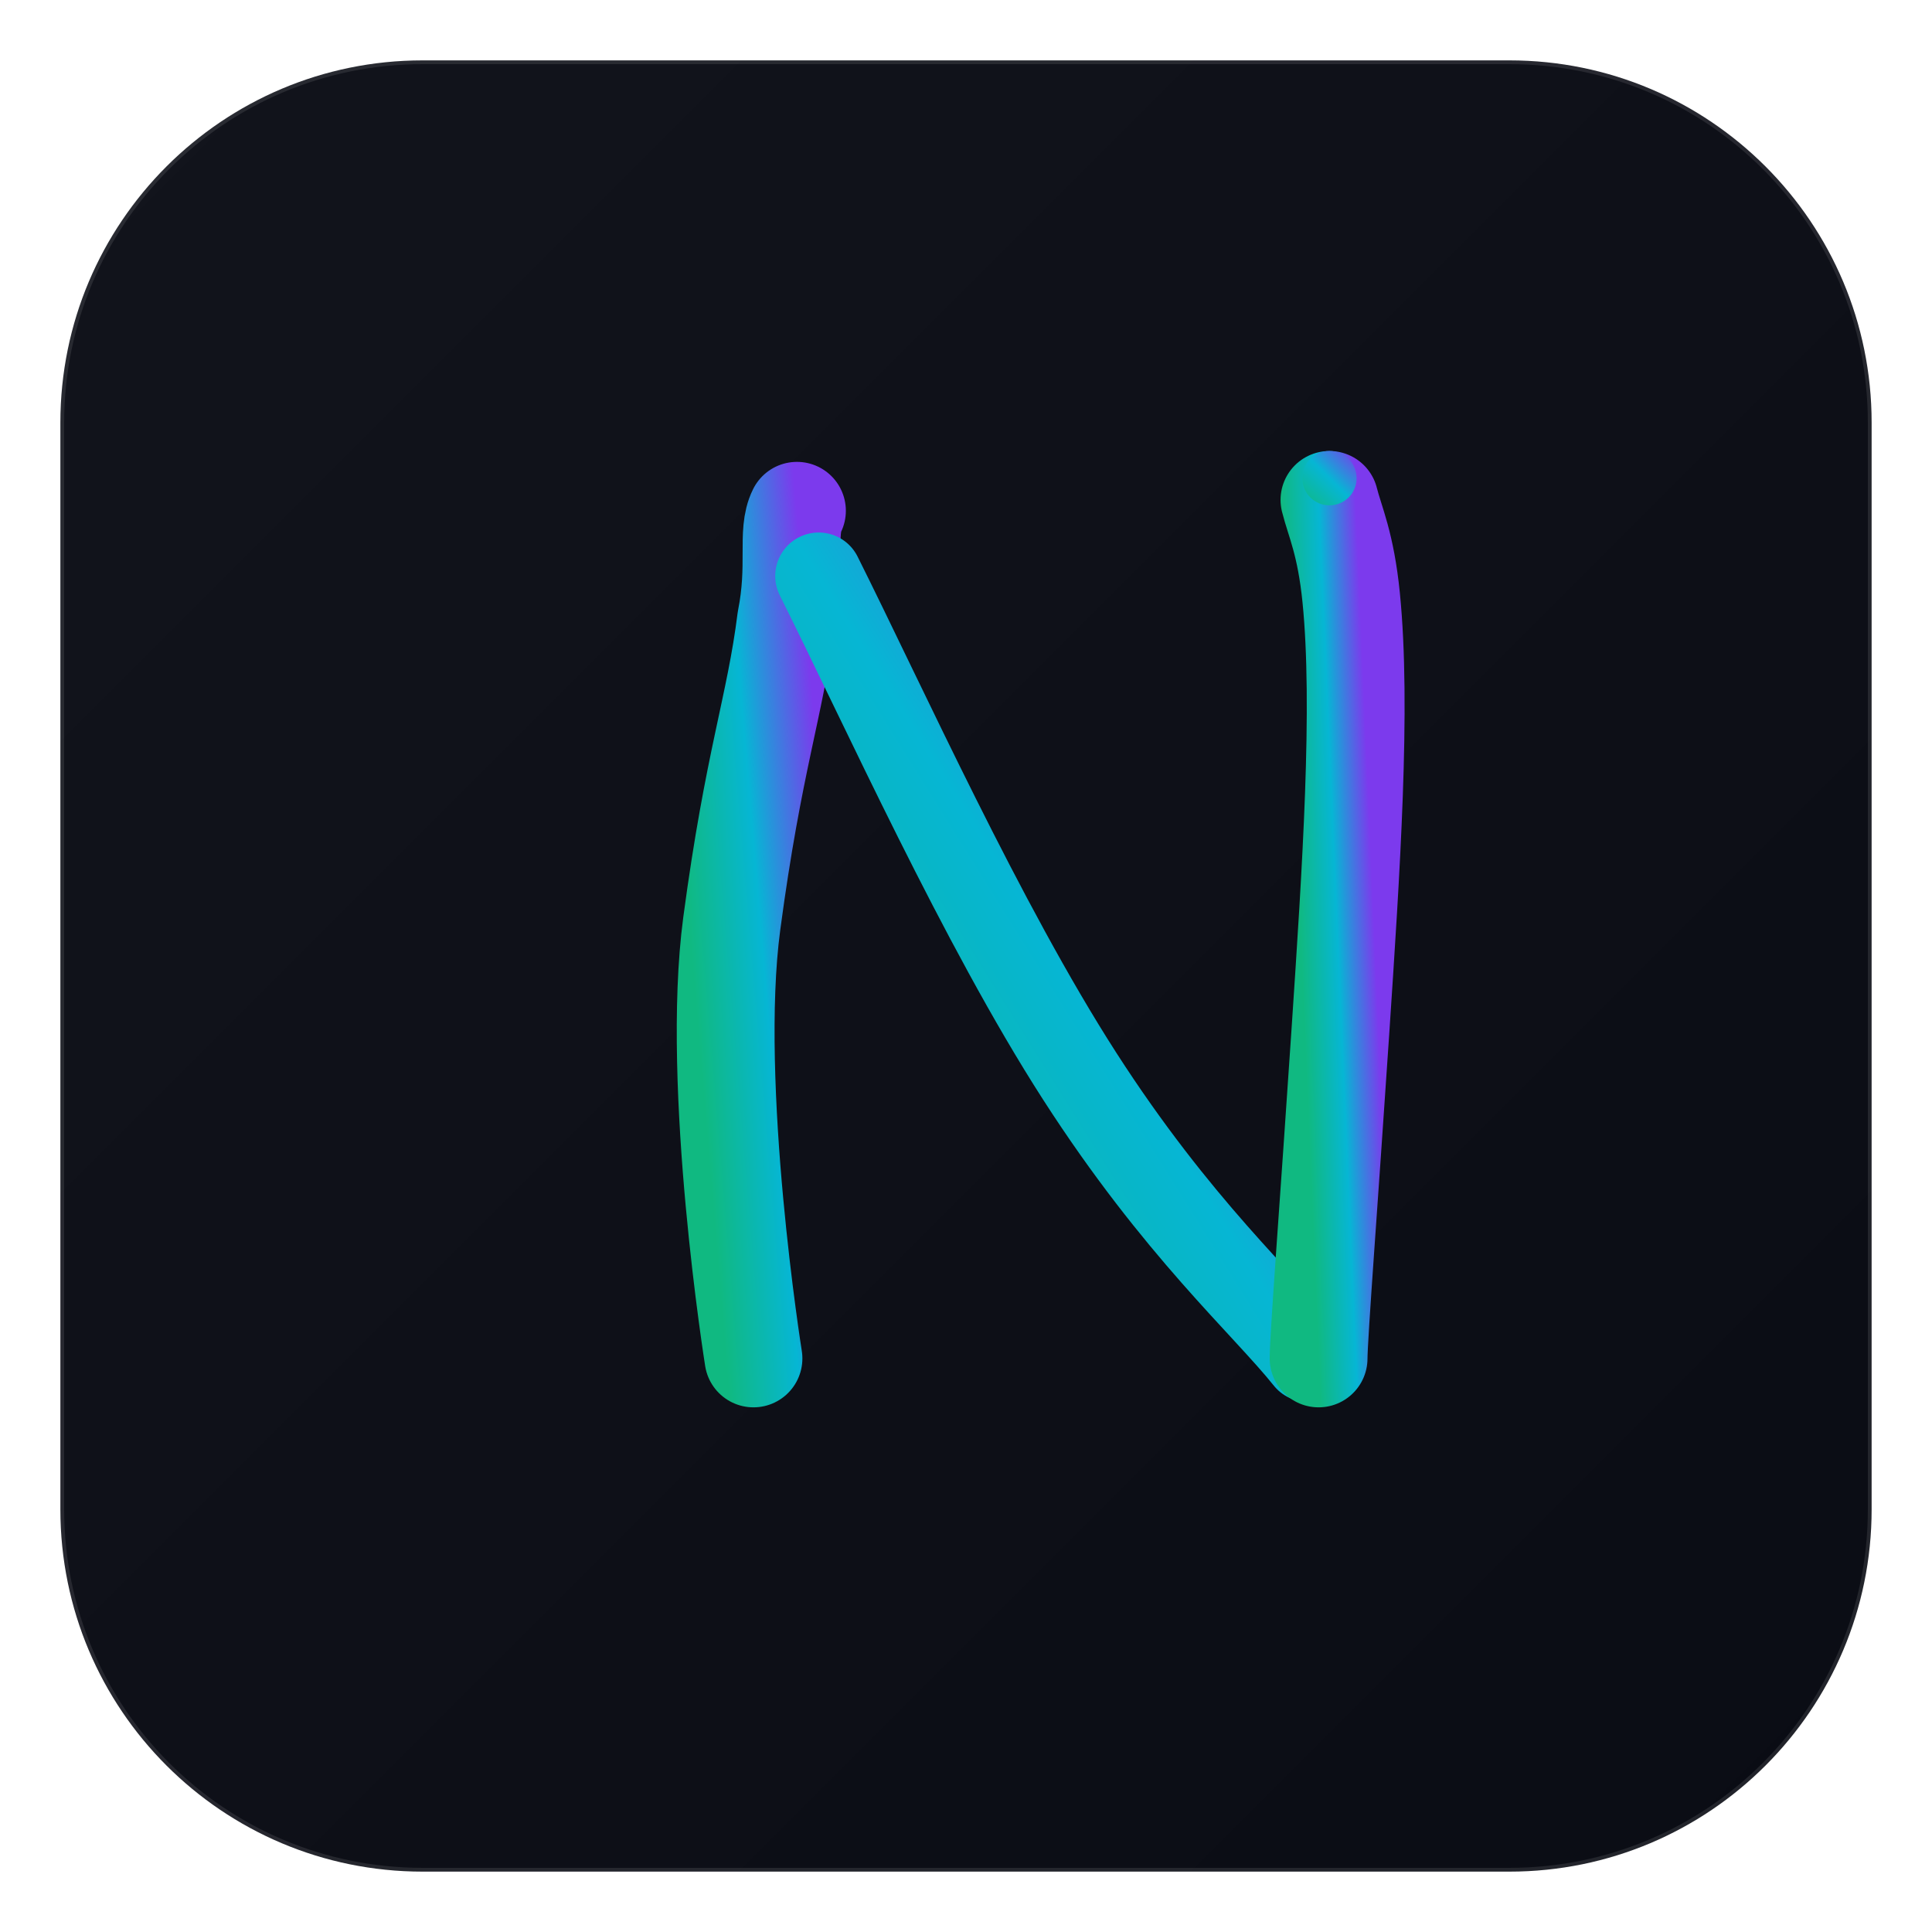
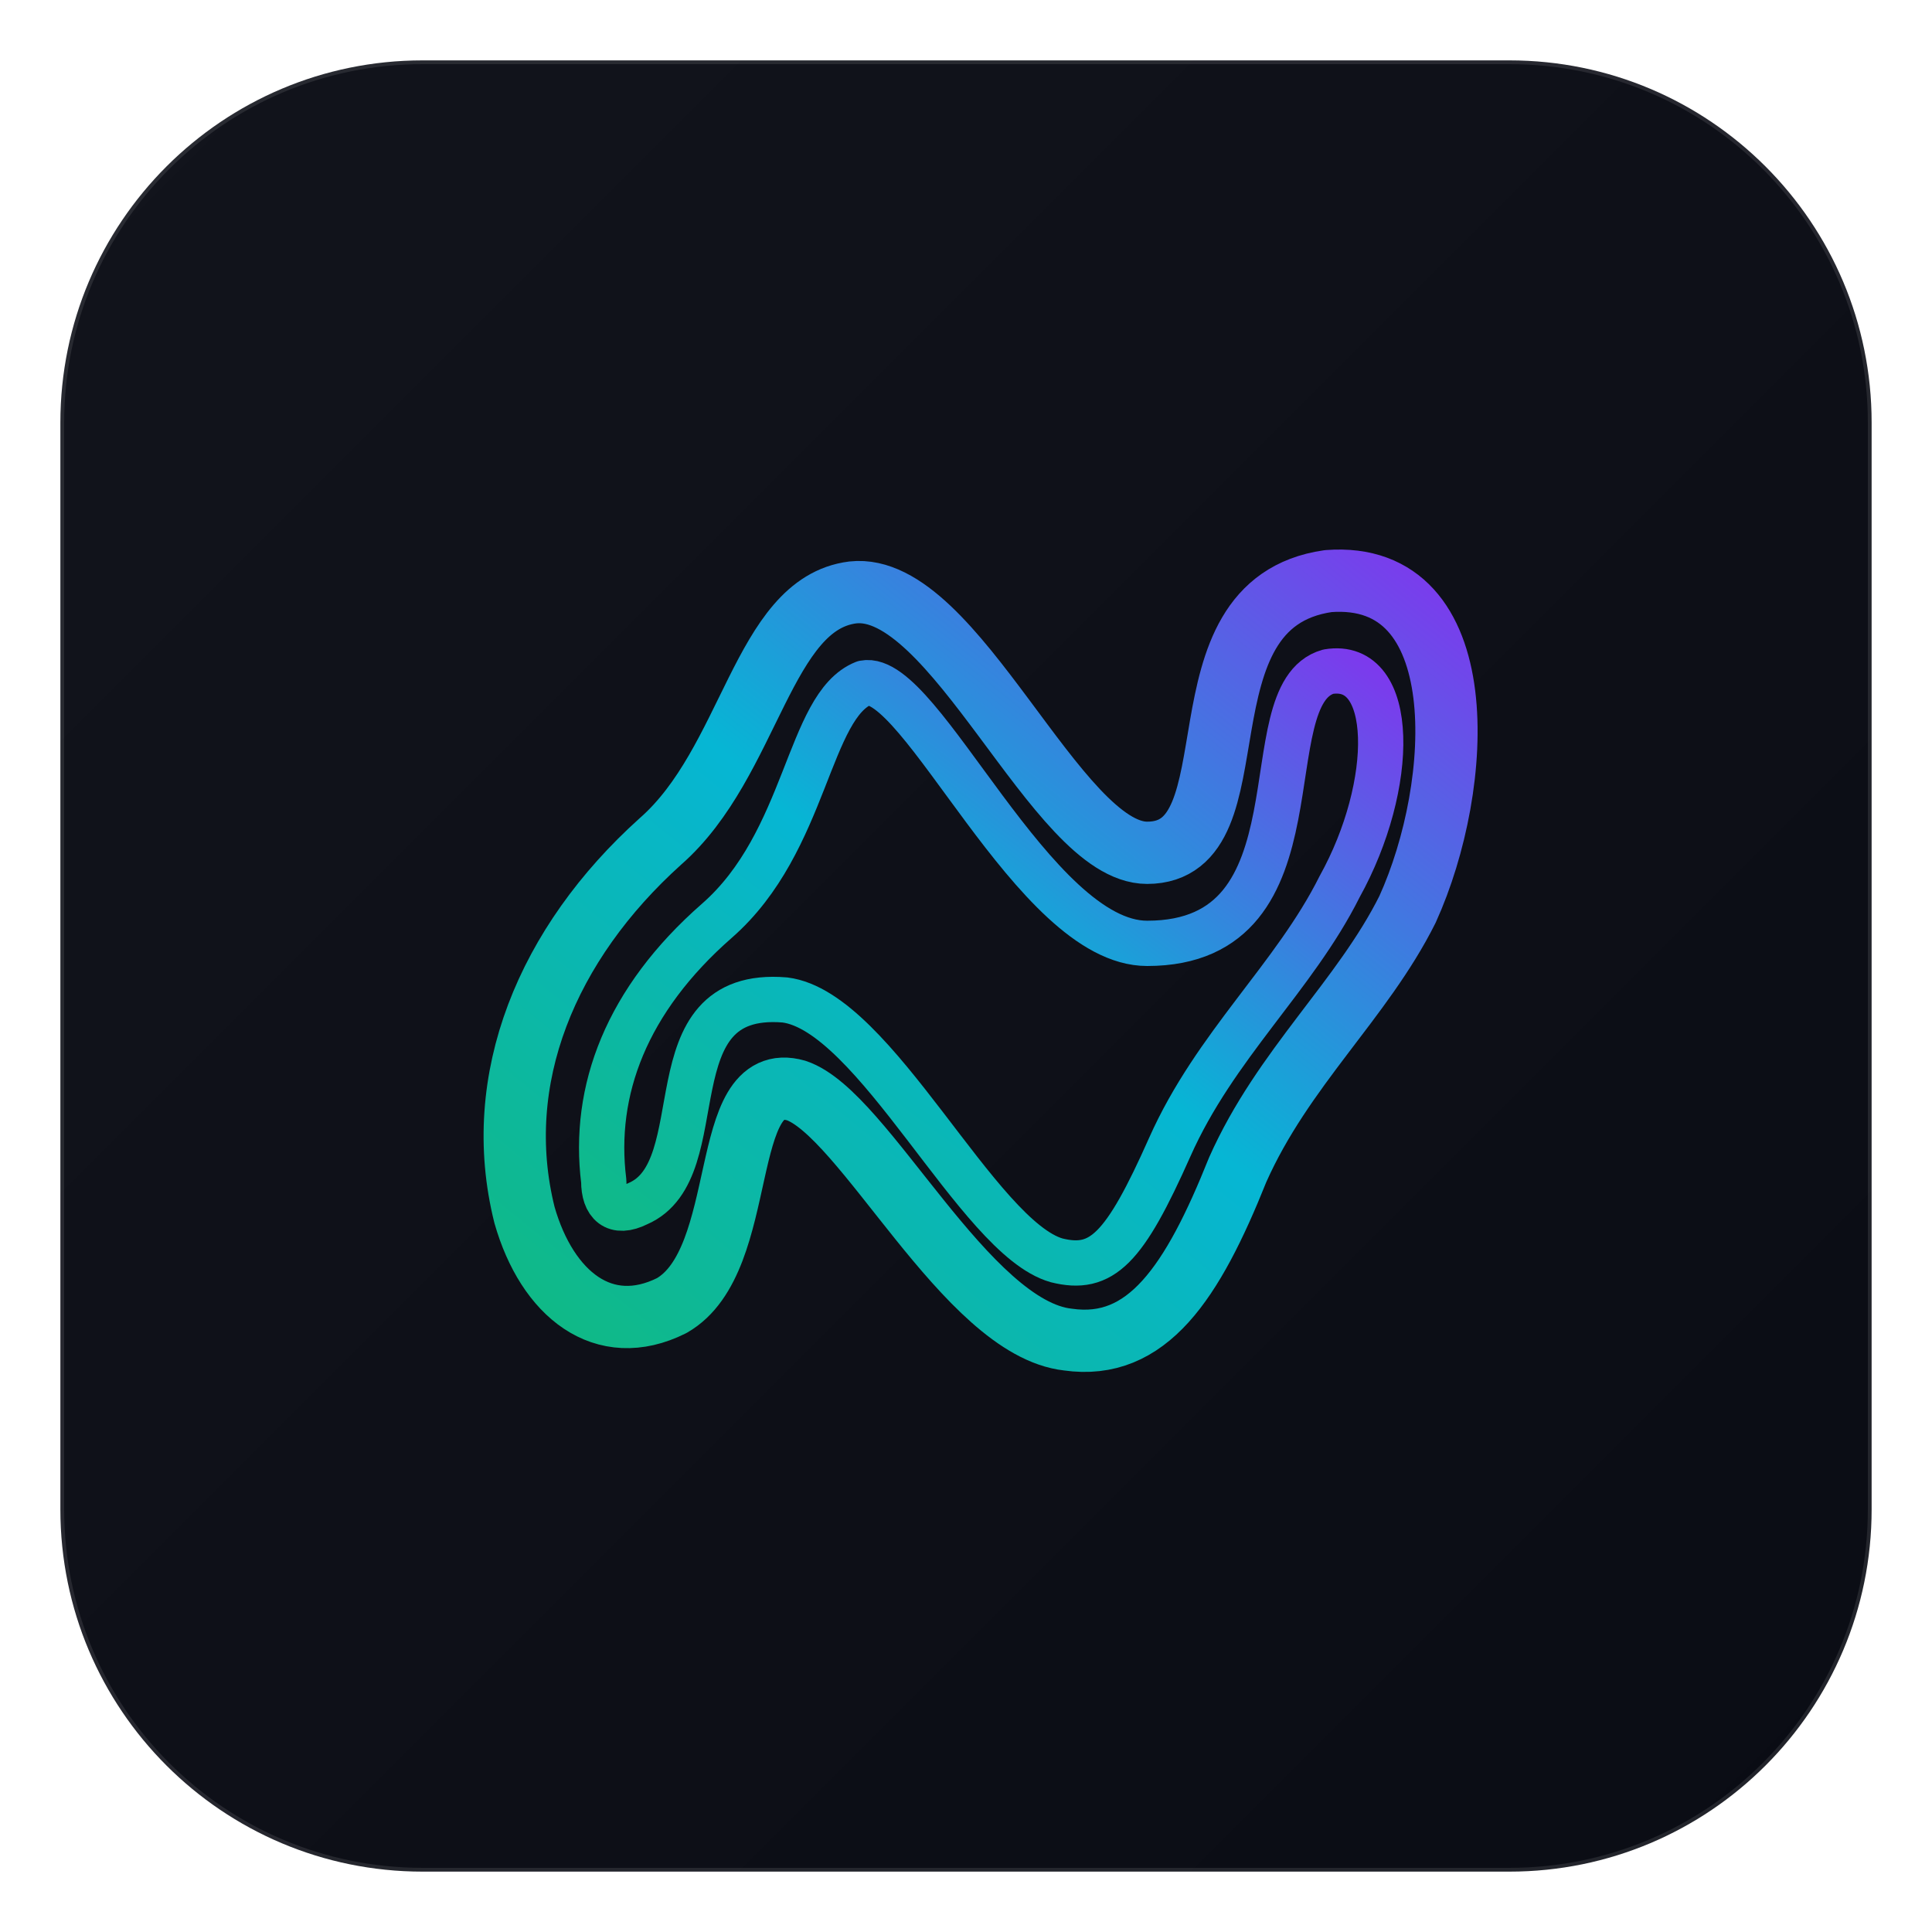
<svg xmlns="http://www.w3.org/2000/svg" viewBox="0 0 512 512" fill="none">
  <defs>
    <linearGradient id="ag" x1="0%" y1="100%" x2="100%" y2="0%">
      <stop offset="0%" stop-color="#10b981" />
      <stop offset="50%" stop-color="#06b6d4" />
      <stop offset="100%" stop-color="#7c3aed" />
    </linearGradient>
    <linearGradient id="tile-bg" x1="0%" y1="0%" x2="100%" y2="100%">
      <stop offset="0%" stop-color="#12141c" />
      <stop offset="100%" stop-color="#0a0c14" />
    </linearGradient>
  </defs>
  <rect x="16" y="16" width="480" height="480" rx="96" ry="96" fill="url(#tile-bg)" />
  <rect x="16" y="16" width="480" height="480" rx="96" ry="96" fill="none" stroke="rgba(255,255,255,0.1)" stroke-width="2" />
-   <g transform="translate(96, 72) scale(0.72)">
-     <path d="M 144 400 C 144 400, 128 300, 136 240 C 144 180, 152 160, 156 128 C 160 108, 156 96, 160 88" stroke="url(#ag)" stroke-width="36" stroke-linecap="round" stroke-linejoin="round" fill="none" />
-     <path d="M 168 112 C 192 160, 228 240, 264 296 C 300 352, 332 380, 348 400" stroke="url(#ag)" stroke-width="32" stroke-linecap="round" stroke-linejoin="round" fill="none" />
-     <path d="M 352 400 C 352 392, 356 340, 360 280 C 364 220, 368 160, 364 120 C 362 100, 358 92, 356 84" stroke="url(#ag)" stroke-width="36" stroke-linecap="round" stroke-linejoin="round" fill="none" />
-     <circle cx="356" cy="76" r="10" fill="url(#ag)" />
+   <g transform="translate(106, 106) scale(3)">
+     <path d="M11 72 C8 60 13 48 23 39 C31 32 32 18 40 17 C49 16 58 40 66 40 C76 40 68 18 82 16 C95 15 94 34 89 45 C85 53 78 59 74 68 C70 78 66 84 59 83 C50 82 41 63 35 61 C28 59 31 76 24 80 C18 83 13 79 11 72 Z" stroke="url(#ag)" stroke-linejoin="round" stroke-width="5.5" fill="none" />
+     <path d="M18 69 C17 61 20 53 28 46 C36 39 36 27 41 25 C46 24 56 48 66 48 C82 48 75 26 82 24 C88 23 88 34 83 43 C79 51 72 57 68 66 C64 75 62 77 58 76 C51 74 42 54 34 53 C22 52 28 68 21 71 C19 72 18 71 18 69 Z" stroke="url(#ag)" stroke-linejoin="round" stroke-width="4" fill="none" />
  </g>
</svg>
